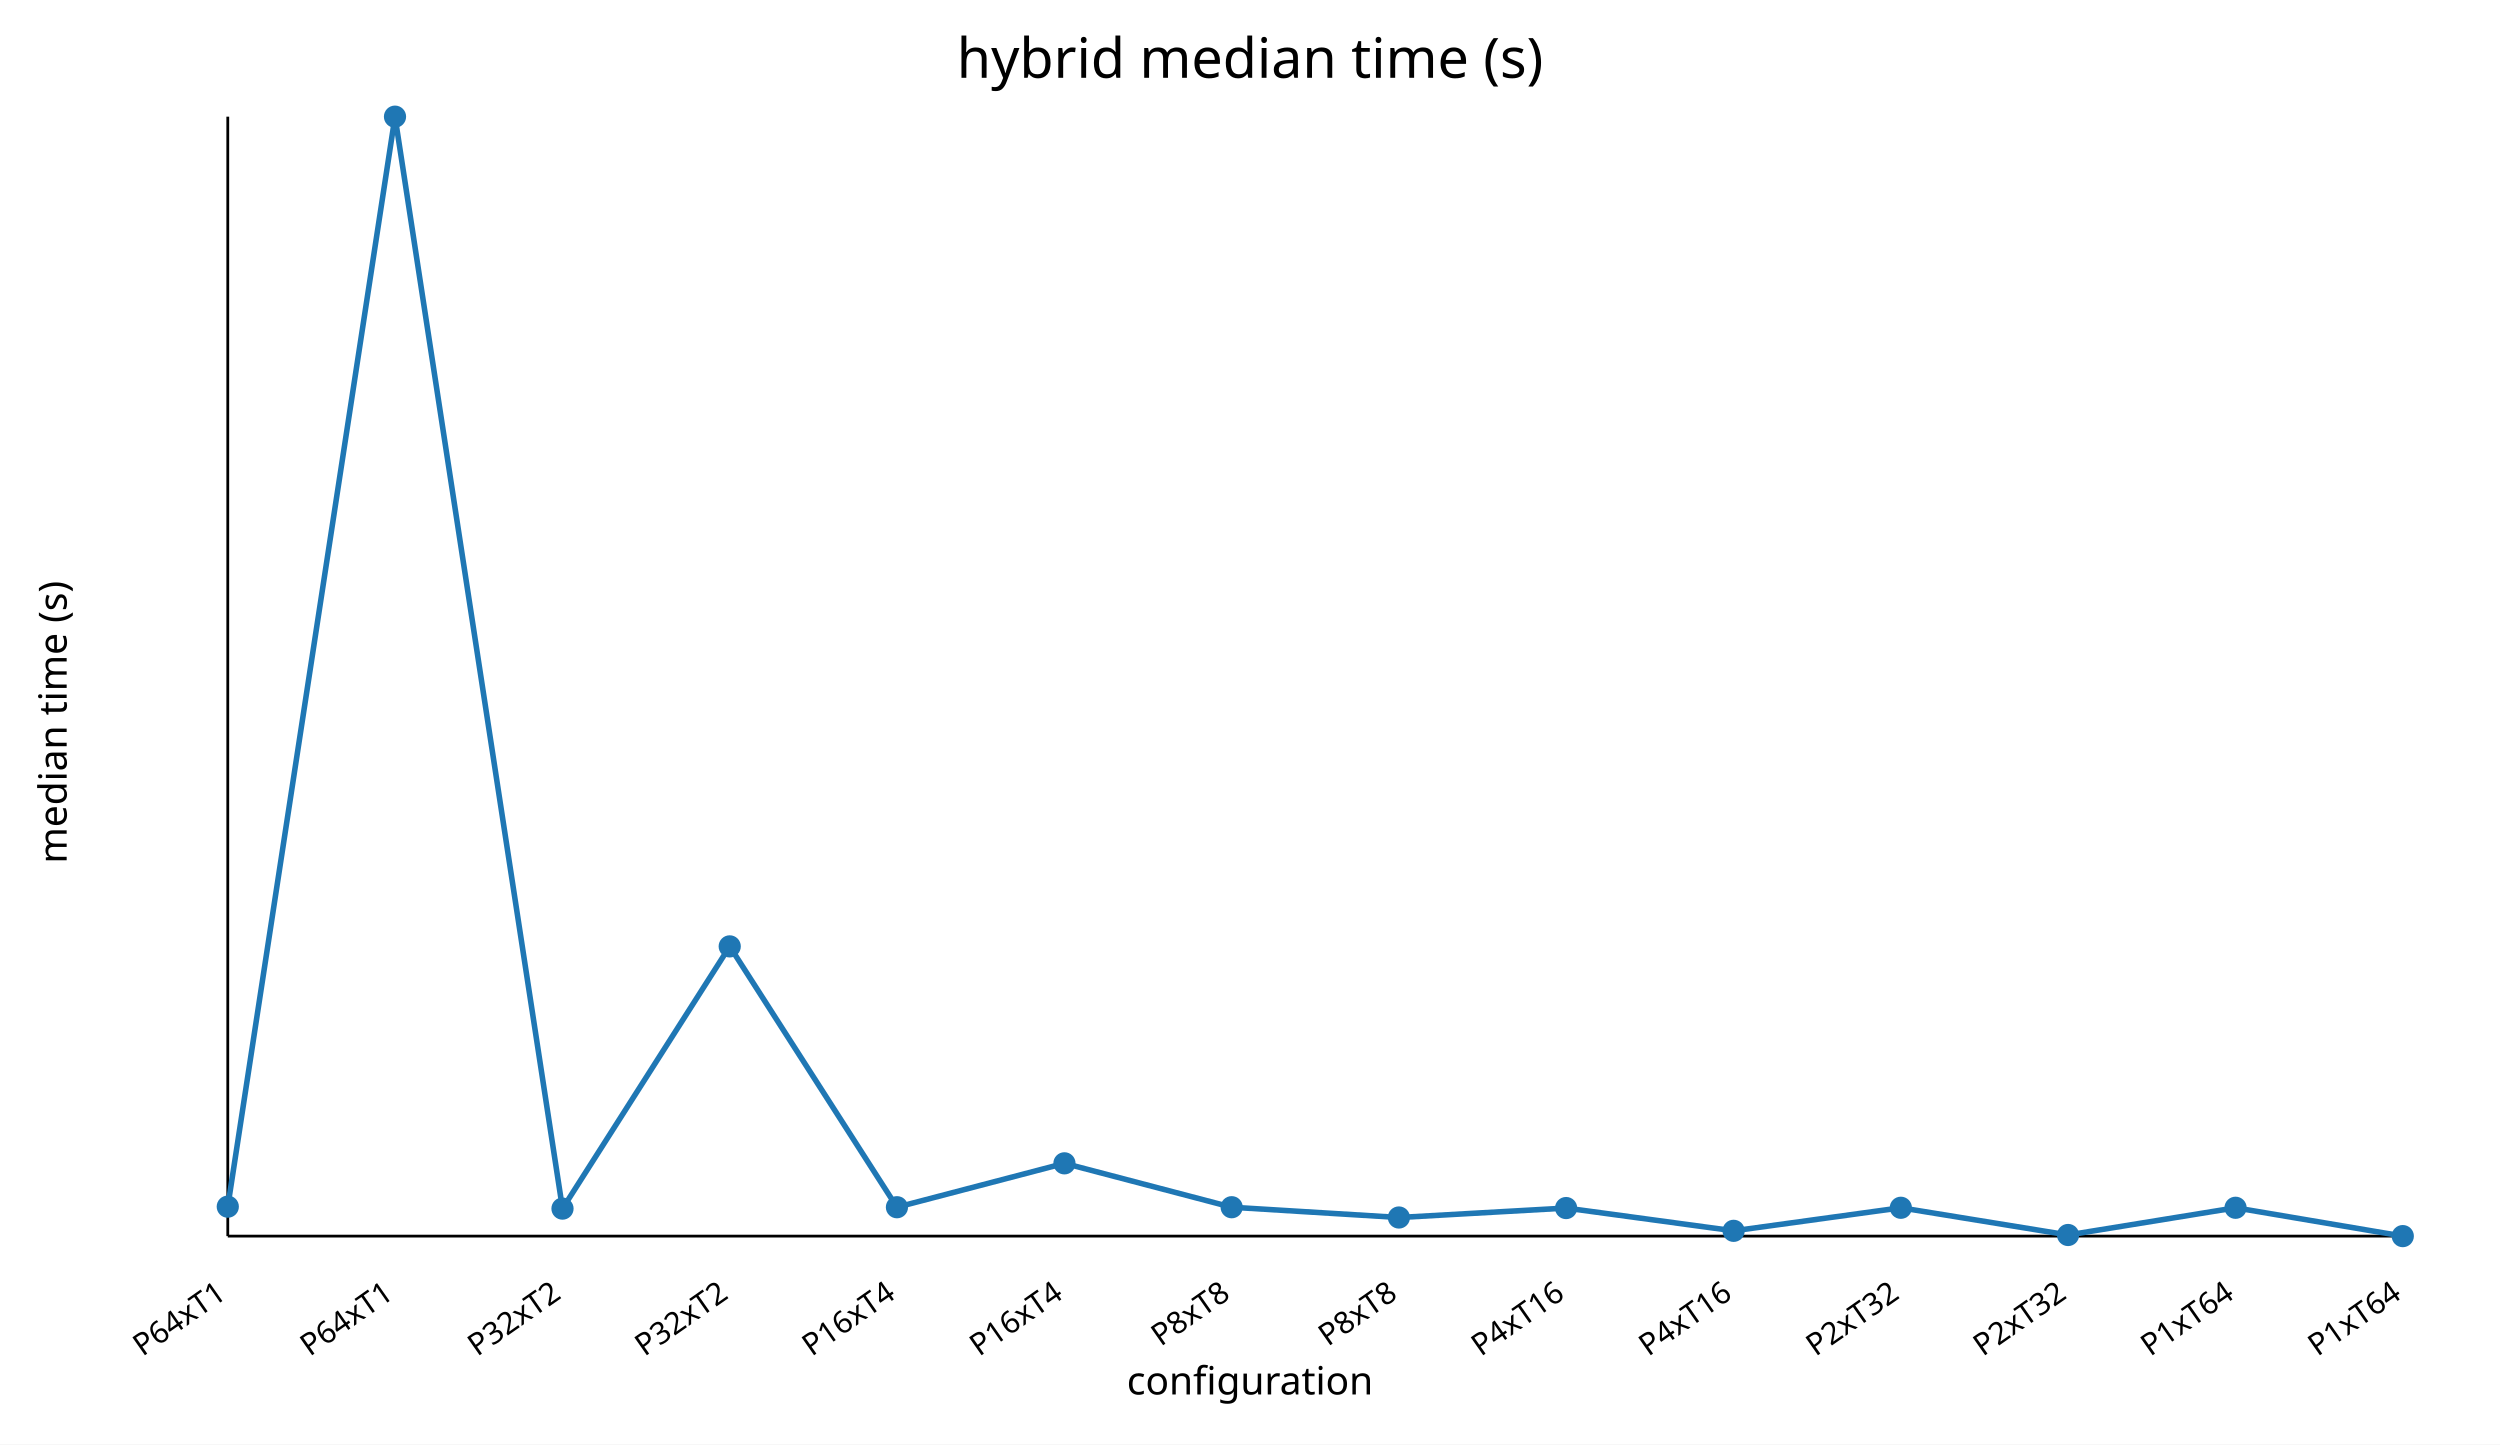
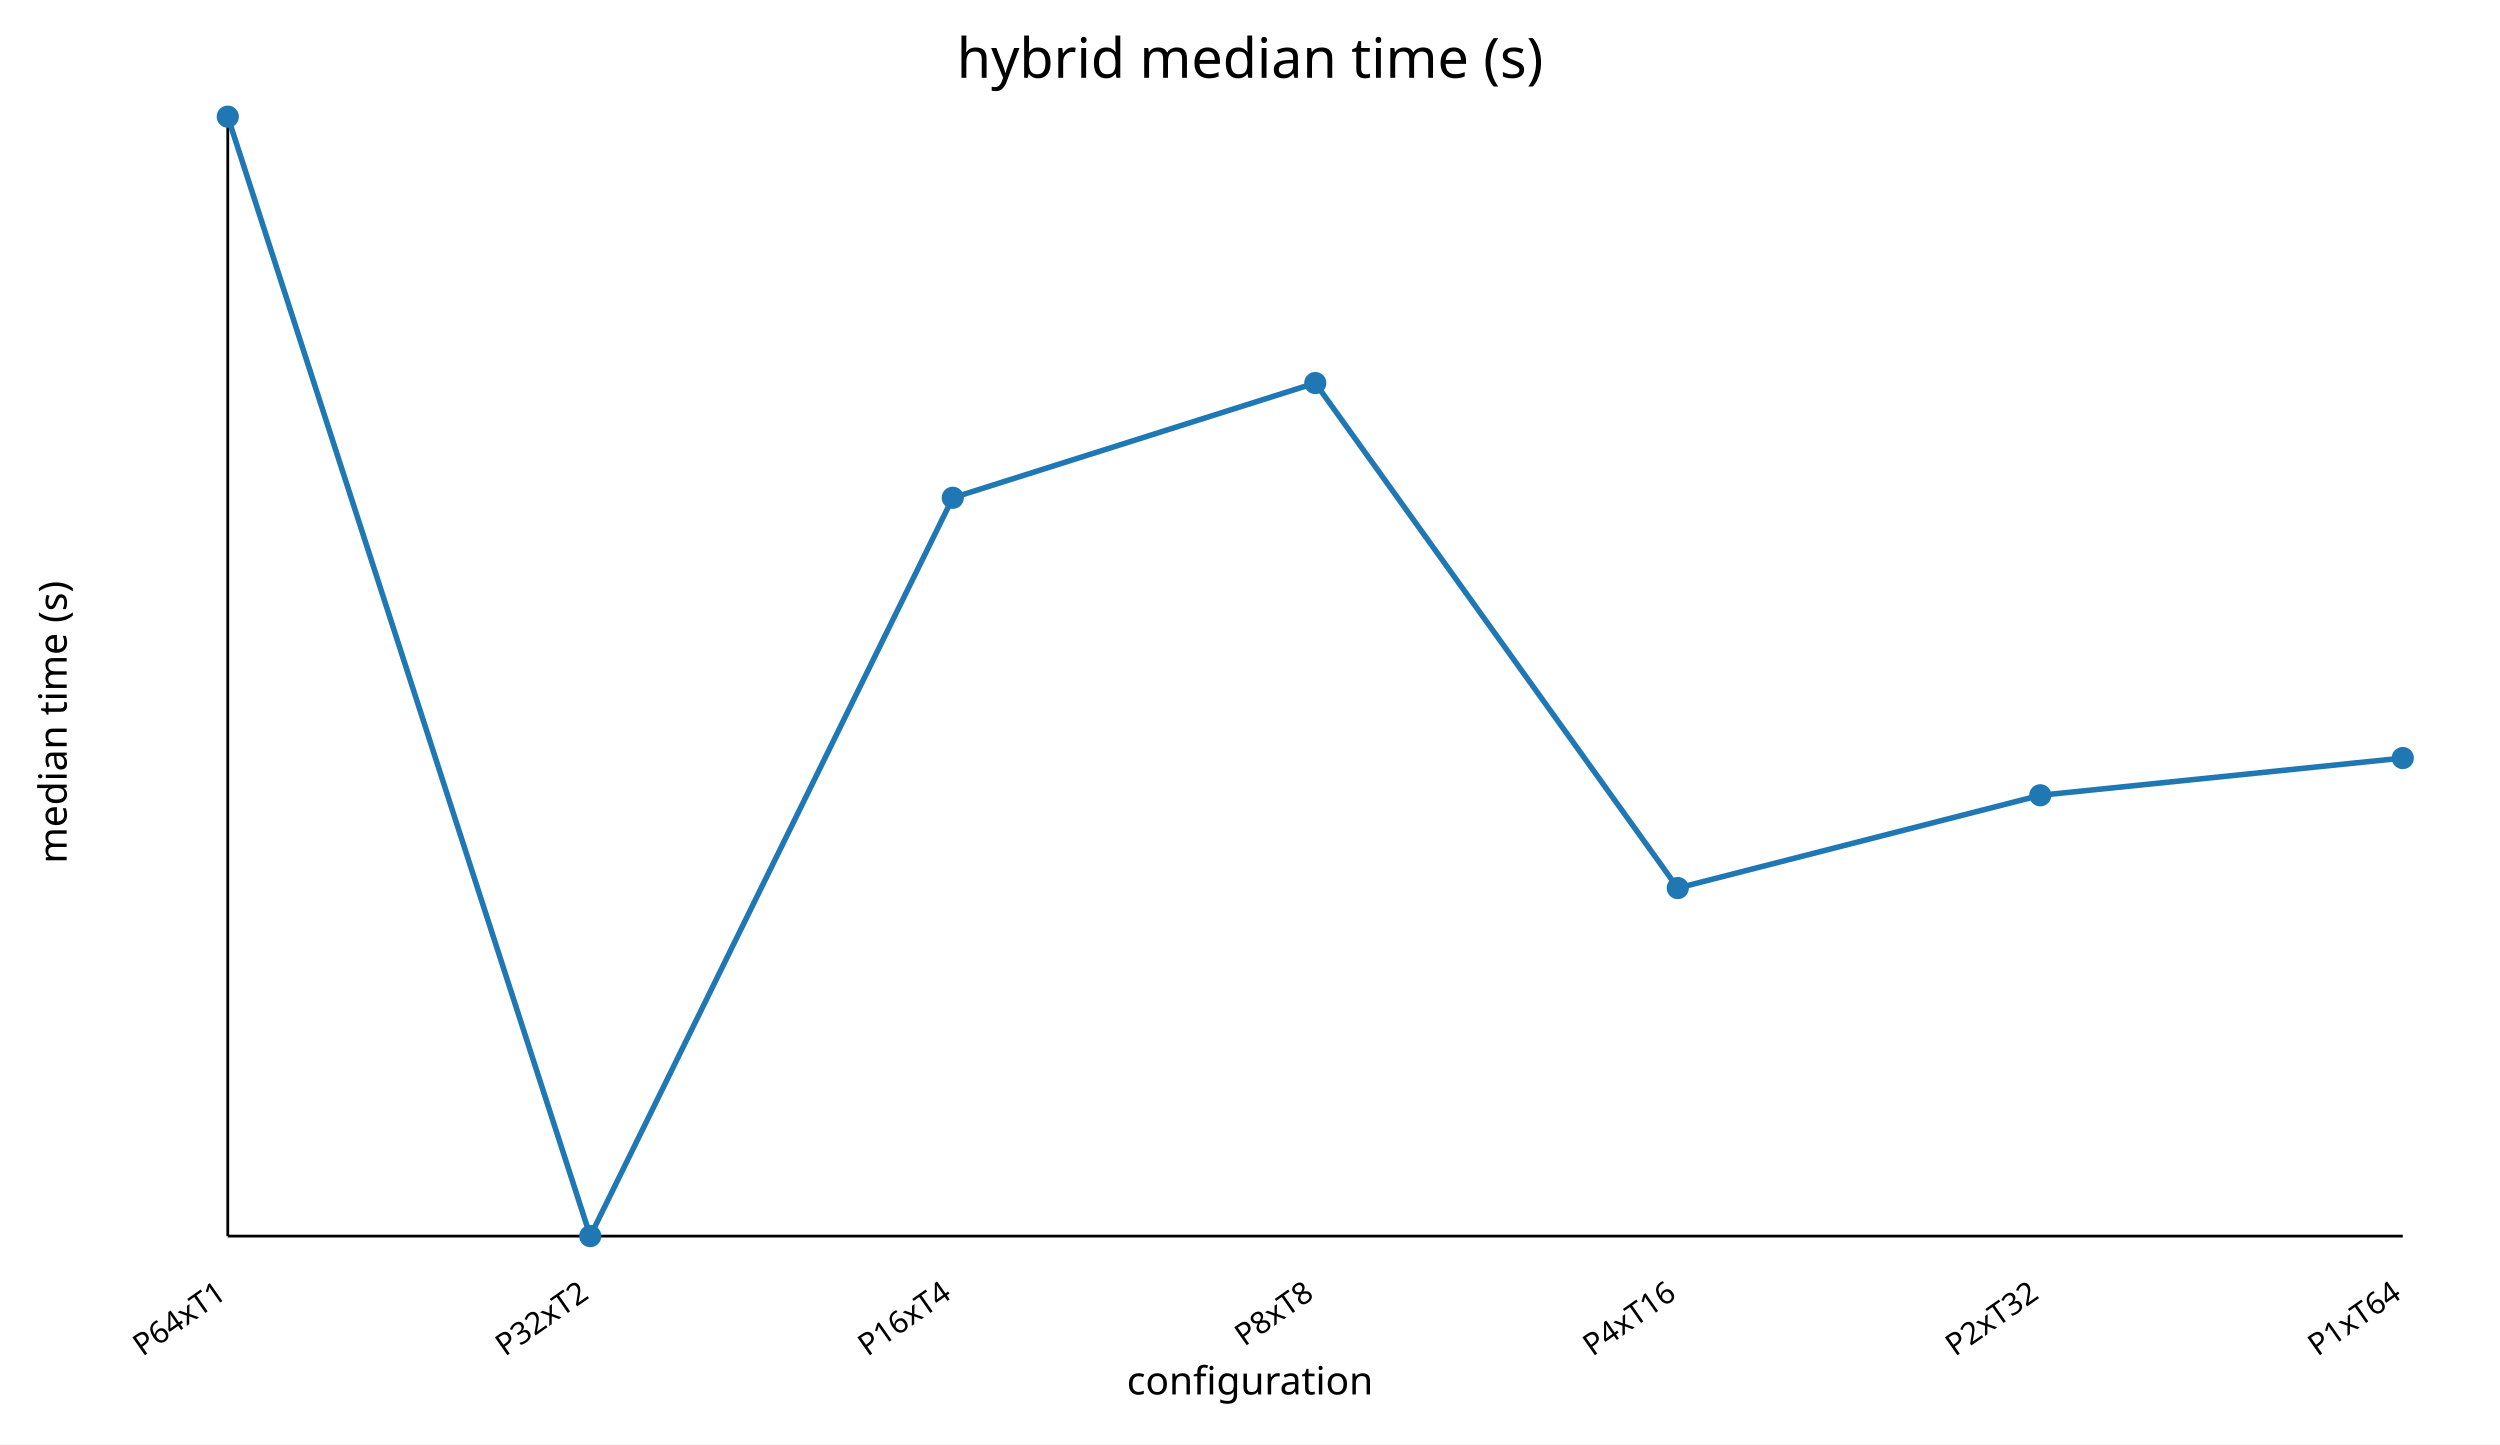
<svg xmlns="http://www.w3.org/2000/svg" width="900" height="520" viewBox="0 0 900 520">
  <rect width="100%" height="100%" fill="white" />
  <text x="450.0" y="28" text-anchor="middle" font-family="sans-serif" font-size="20">hybrid median time (s)</text>
  <line x1="82" y1="445" x2="865" y2="445" stroke="black" />
  <line x1="82" y1="42" x2="82" y2="445" stroke="black" />
  <text x="450.0" y="502" text-anchor="middle" font-family="sans-serif" font-size="14">configuration</text>
  <text transform="translate(24,260.0) rotate(-90)" text-anchor="middle" font-family="sans-serif" font-size="14">median time (s)</text>
-   <polyline points="82.0,434.4 142.2,42.0 202.5,435.1 262.7,340.7 322.9,434.6 383.2,418.8 443.4,434.6 503.6,438.3 563.8,434.9 624.1,443.1 684.3,434.8 744.5,444.6 804.8,434.8 865.0,445.0" fill="none" stroke="#1f77b4" stroke-width="2" />
-   <circle cx="82.0" cy="434.4" r="4" fill="#1f77b4" />
+   <polyline points="82.0,42.0 212.5,445.0 343.0,179.2 473.5,137.9 604.0,319.7 734.5,286.3 865.0,272.9" fill="none" stroke="#1f77b4" stroke-width="2" />
+   <circle cx="82.0" cy="42.0" r="4" fill="#1f77b4" />
  <text transform="translate(82.0,467) rotate(-35)" text-anchor="end" font-family="sans-serif" font-size="11">P64xT1</text>
-   <circle cx="142.2" cy="42.0" r="4" fill="#1f77b4" />
-   <text transform="translate(142.2,467) rotate(-35)" text-anchor="end" font-family="sans-serif" font-size="11">P64xT1</text>
-   <circle cx="202.5" cy="435.1" r="4" fill="#1f77b4" />
-   <text transform="translate(202.5,467) rotate(-35)" text-anchor="end" font-family="sans-serif" font-size="11">P32xT2</text>
-   <circle cx="262.7" cy="340.7" r="4" fill="#1f77b4" />
-   <text transform="translate(262.7,467) rotate(-35)" text-anchor="end" font-family="sans-serif" font-size="11">P32xT2</text>
-   <circle cx="322.9" cy="434.6" r="4" fill="#1f77b4" />
-   <text transform="translate(322.9,467) rotate(-35)" text-anchor="end" font-family="sans-serif" font-size="11">P16xT4</text>
-   <circle cx="383.2" cy="418.8" r="4" fill="#1f77b4" />
-   <text transform="translate(383.2,467) rotate(-35)" text-anchor="end" font-family="sans-serif" font-size="11">P16xT4</text>
-   <circle cx="443.4" cy="434.6" r="4" fill="#1f77b4" />
-   <text transform="translate(443.4,467) rotate(-35)" text-anchor="end" font-family="sans-serif" font-size="11">P8xT8</text>
-   <circle cx="503.6" cy="438.3" r="4" fill="#1f77b4" />
-   <text transform="translate(503.6,467) rotate(-35)" text-anchor="end" font-family="sans-serif" font-size="11">P8xT8</text>
-   <circle cx="563.8" cy="434.9" r="4" fill="#1f77b4" />
-   <text transform="translate(563.8,467) rotate(-35)" text-anchor="end" font-family="sans-serif" font-size="11">P4xT16</text>
-   <circle cx="624.1" cy="443.1" r="4" fill="#1f77b4" />
-   <text transform="translate(624.1,467) rotate(-35)" text-anchor="end" font-family="sans-serif" font-size="11">P4xT16</text>
-   <circle cx="684.3" cy="434.8" r="4" fill="#1f77b4" />
-   <text transform="translate(684.3,467) rotate(-35)" text-anchor="end" font-family="sans-serif" font-size="11">P2xT32</text>
-   <circle cx="744.5" cy="444.6" r="4" fill="#1f77b4" />
-   <text transform="translate(744.5,467) rotate(-35)" text-anchor="end" font-family="sans-serif" font-size="11">P2xT32</text>
-   <circle cx="804.8" cy="434.8" r="4" fill="#1f77b4" />
-   <text transform="translate(804.8,467) rotate(-35)" text-anchor="end" font-family="sans-serif" font-size="11">P1xT64</text>
-   <circle cx="865.0" cy="445.0" r="4" fill="#1f77b4" />
+   <circle cx="212.5" cy="445.0" r="4" fill="#1f77b4" />
+   <text transform="translate(212.5,467) rotate(-35)" text-anchor="end" font-family="sans-serif" font-size="11">P32xT2</text>
+   <circle cx="343.0" cy="179.2" r="4" fill="#1f77b4" />
+   <text transform="translate(343.0,467) rotate(-35)" text-anchor="end" font-family="sans-serif" font-size="11">P16xT4</text>
+   <circle cx="473.5" cy="137.9" r="4" fill="#1f77b4" />
+   <text transform="translate(473.5,467) rotate(-35)" text-anchor="end" font-family="sans-serif" font-size="11">P8xT8</text>
+   <circle cx="604.0" cy="319.7" r="4" fill="#1f77b4" />
+   <text transform="translate(604.0,467) rotate(-35)" text-anchor="end" font-family="sans-serif" font-size="11">P4xT16</text>
+   <circle cx="734.5" cy="286.3" r="4" fill="#1f77b4" />
+   <text transform="translate(734.5,467) rotate(-35)" text-anchor="end" font-family="sans-serif" font-size="11">P2xT32</text>
+   <circle cx="865.0" cy="272.9" r="4" fill="#1f77b4" />
  <text transform="translate(865.0,467) rotate(-35)" text-anchor="end" font-family="sans-serif" font-size="11">P1xT64</text>
</svg>
